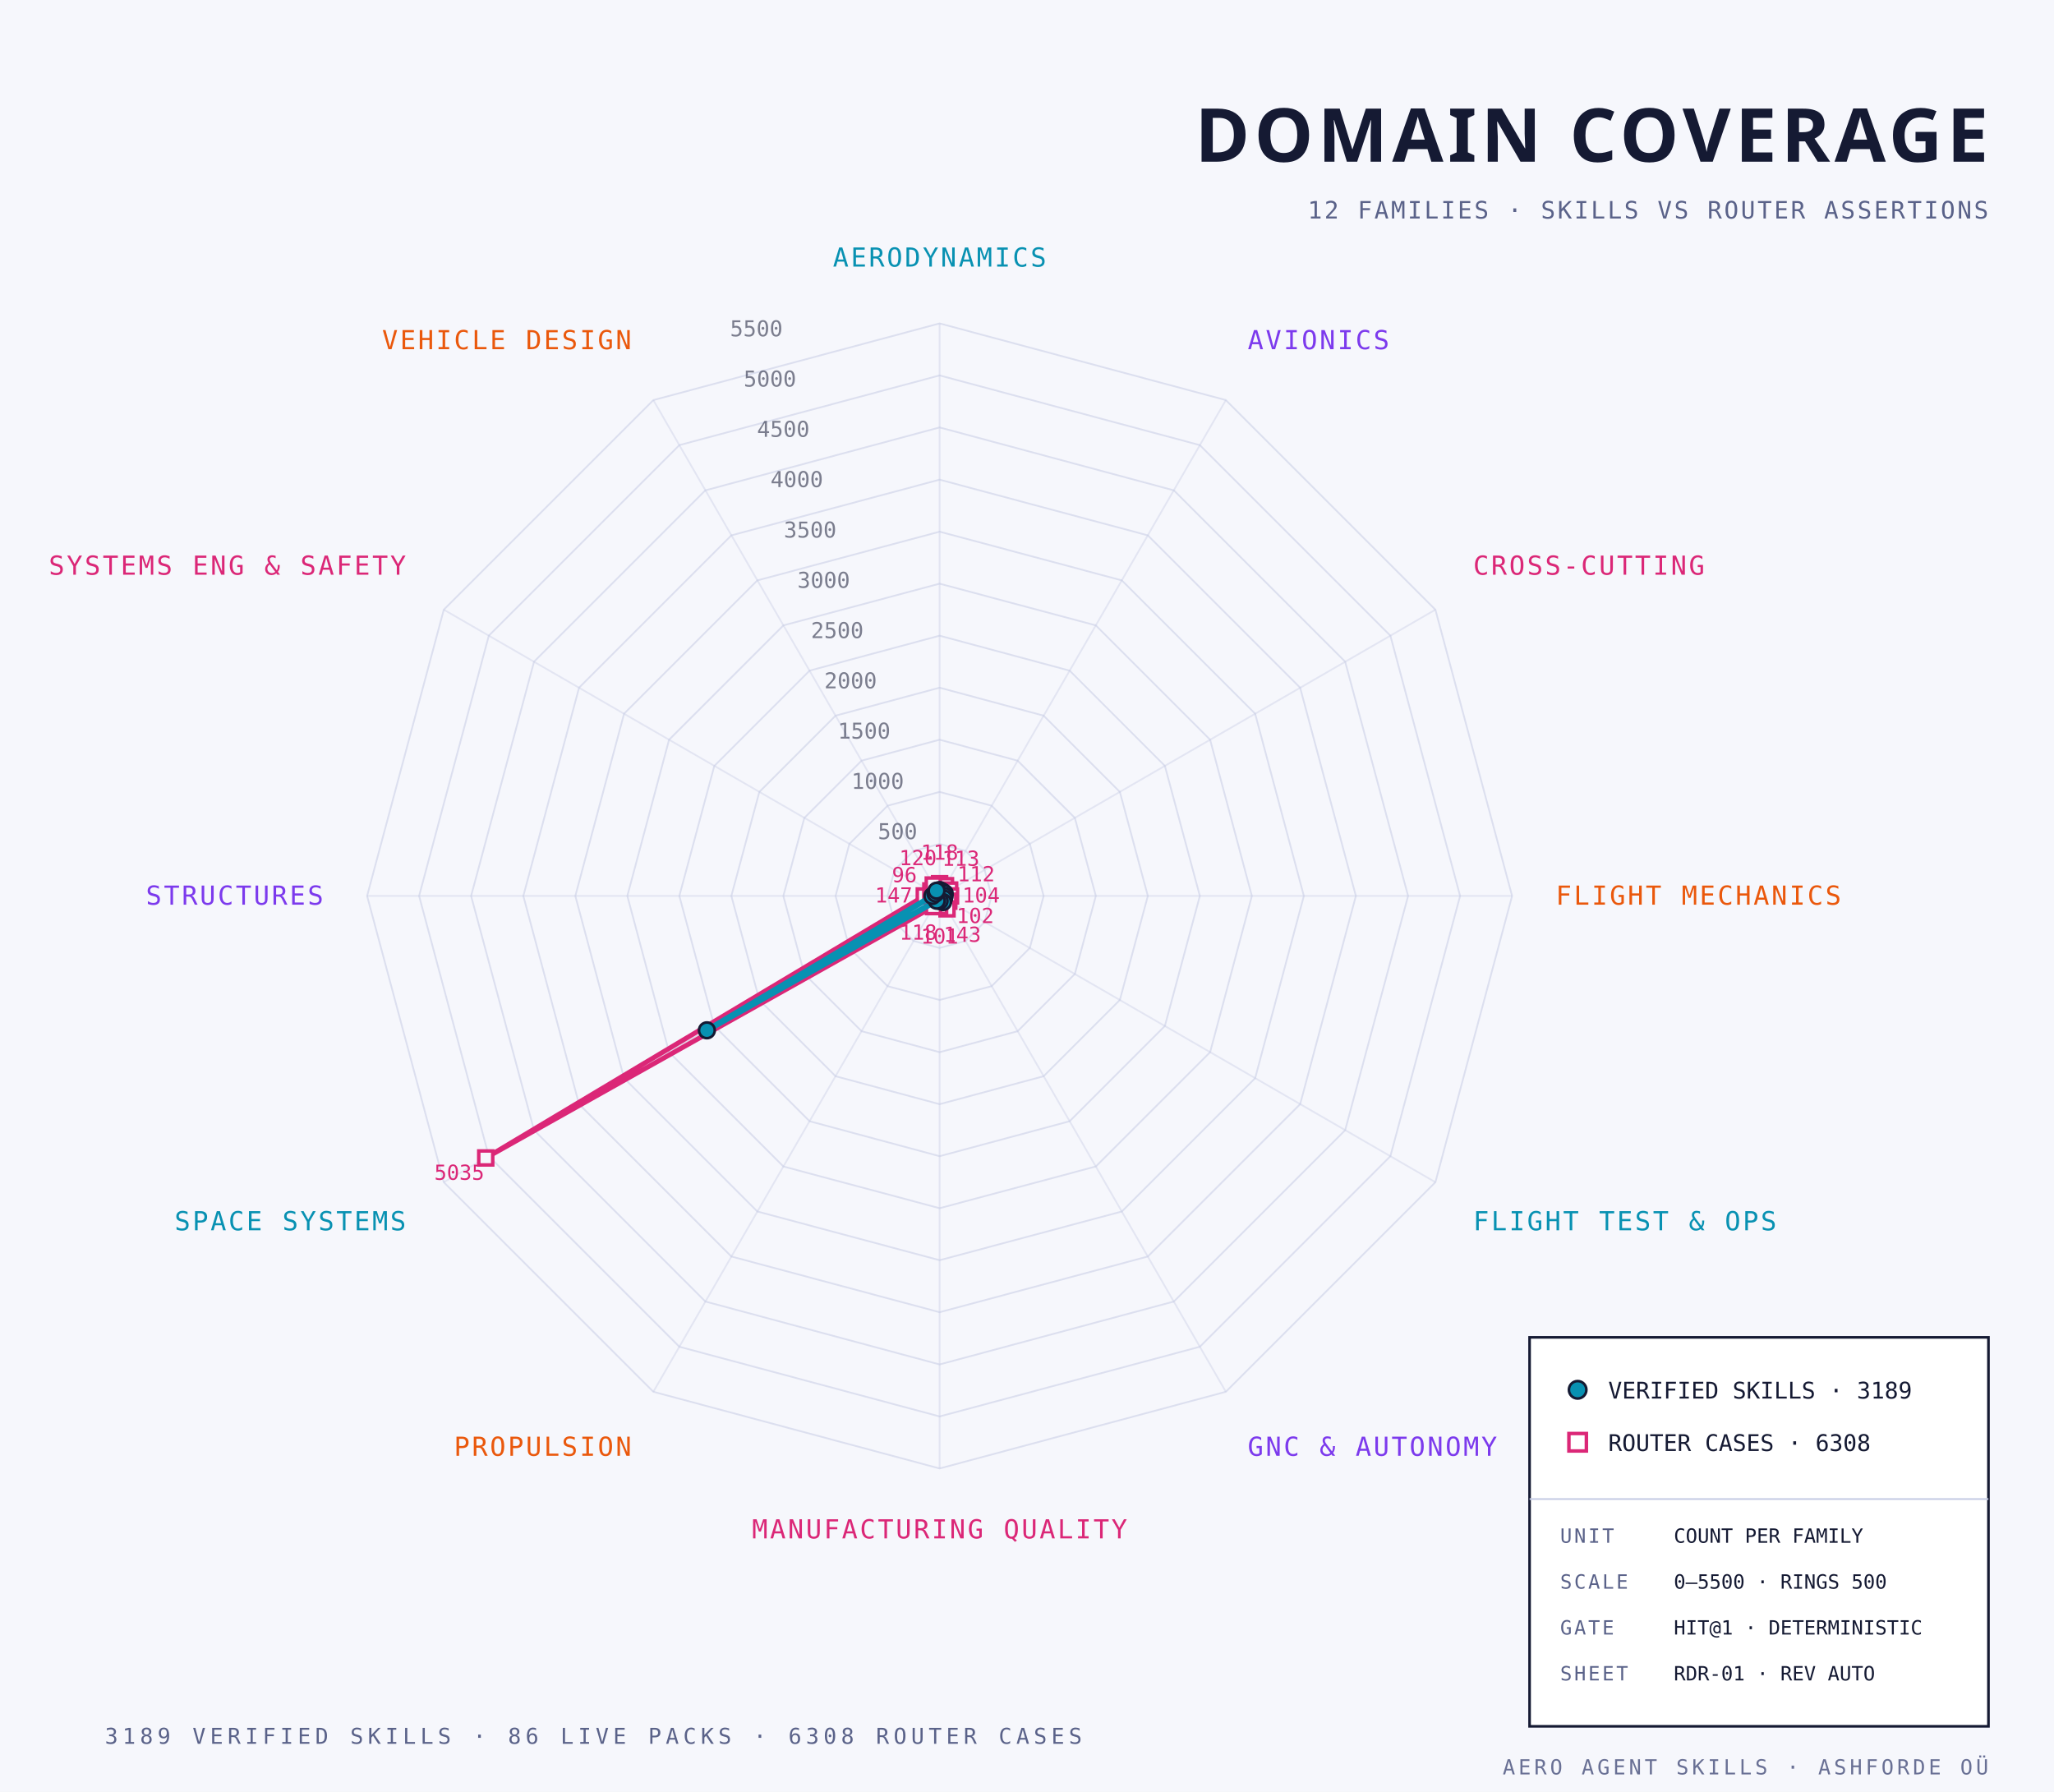
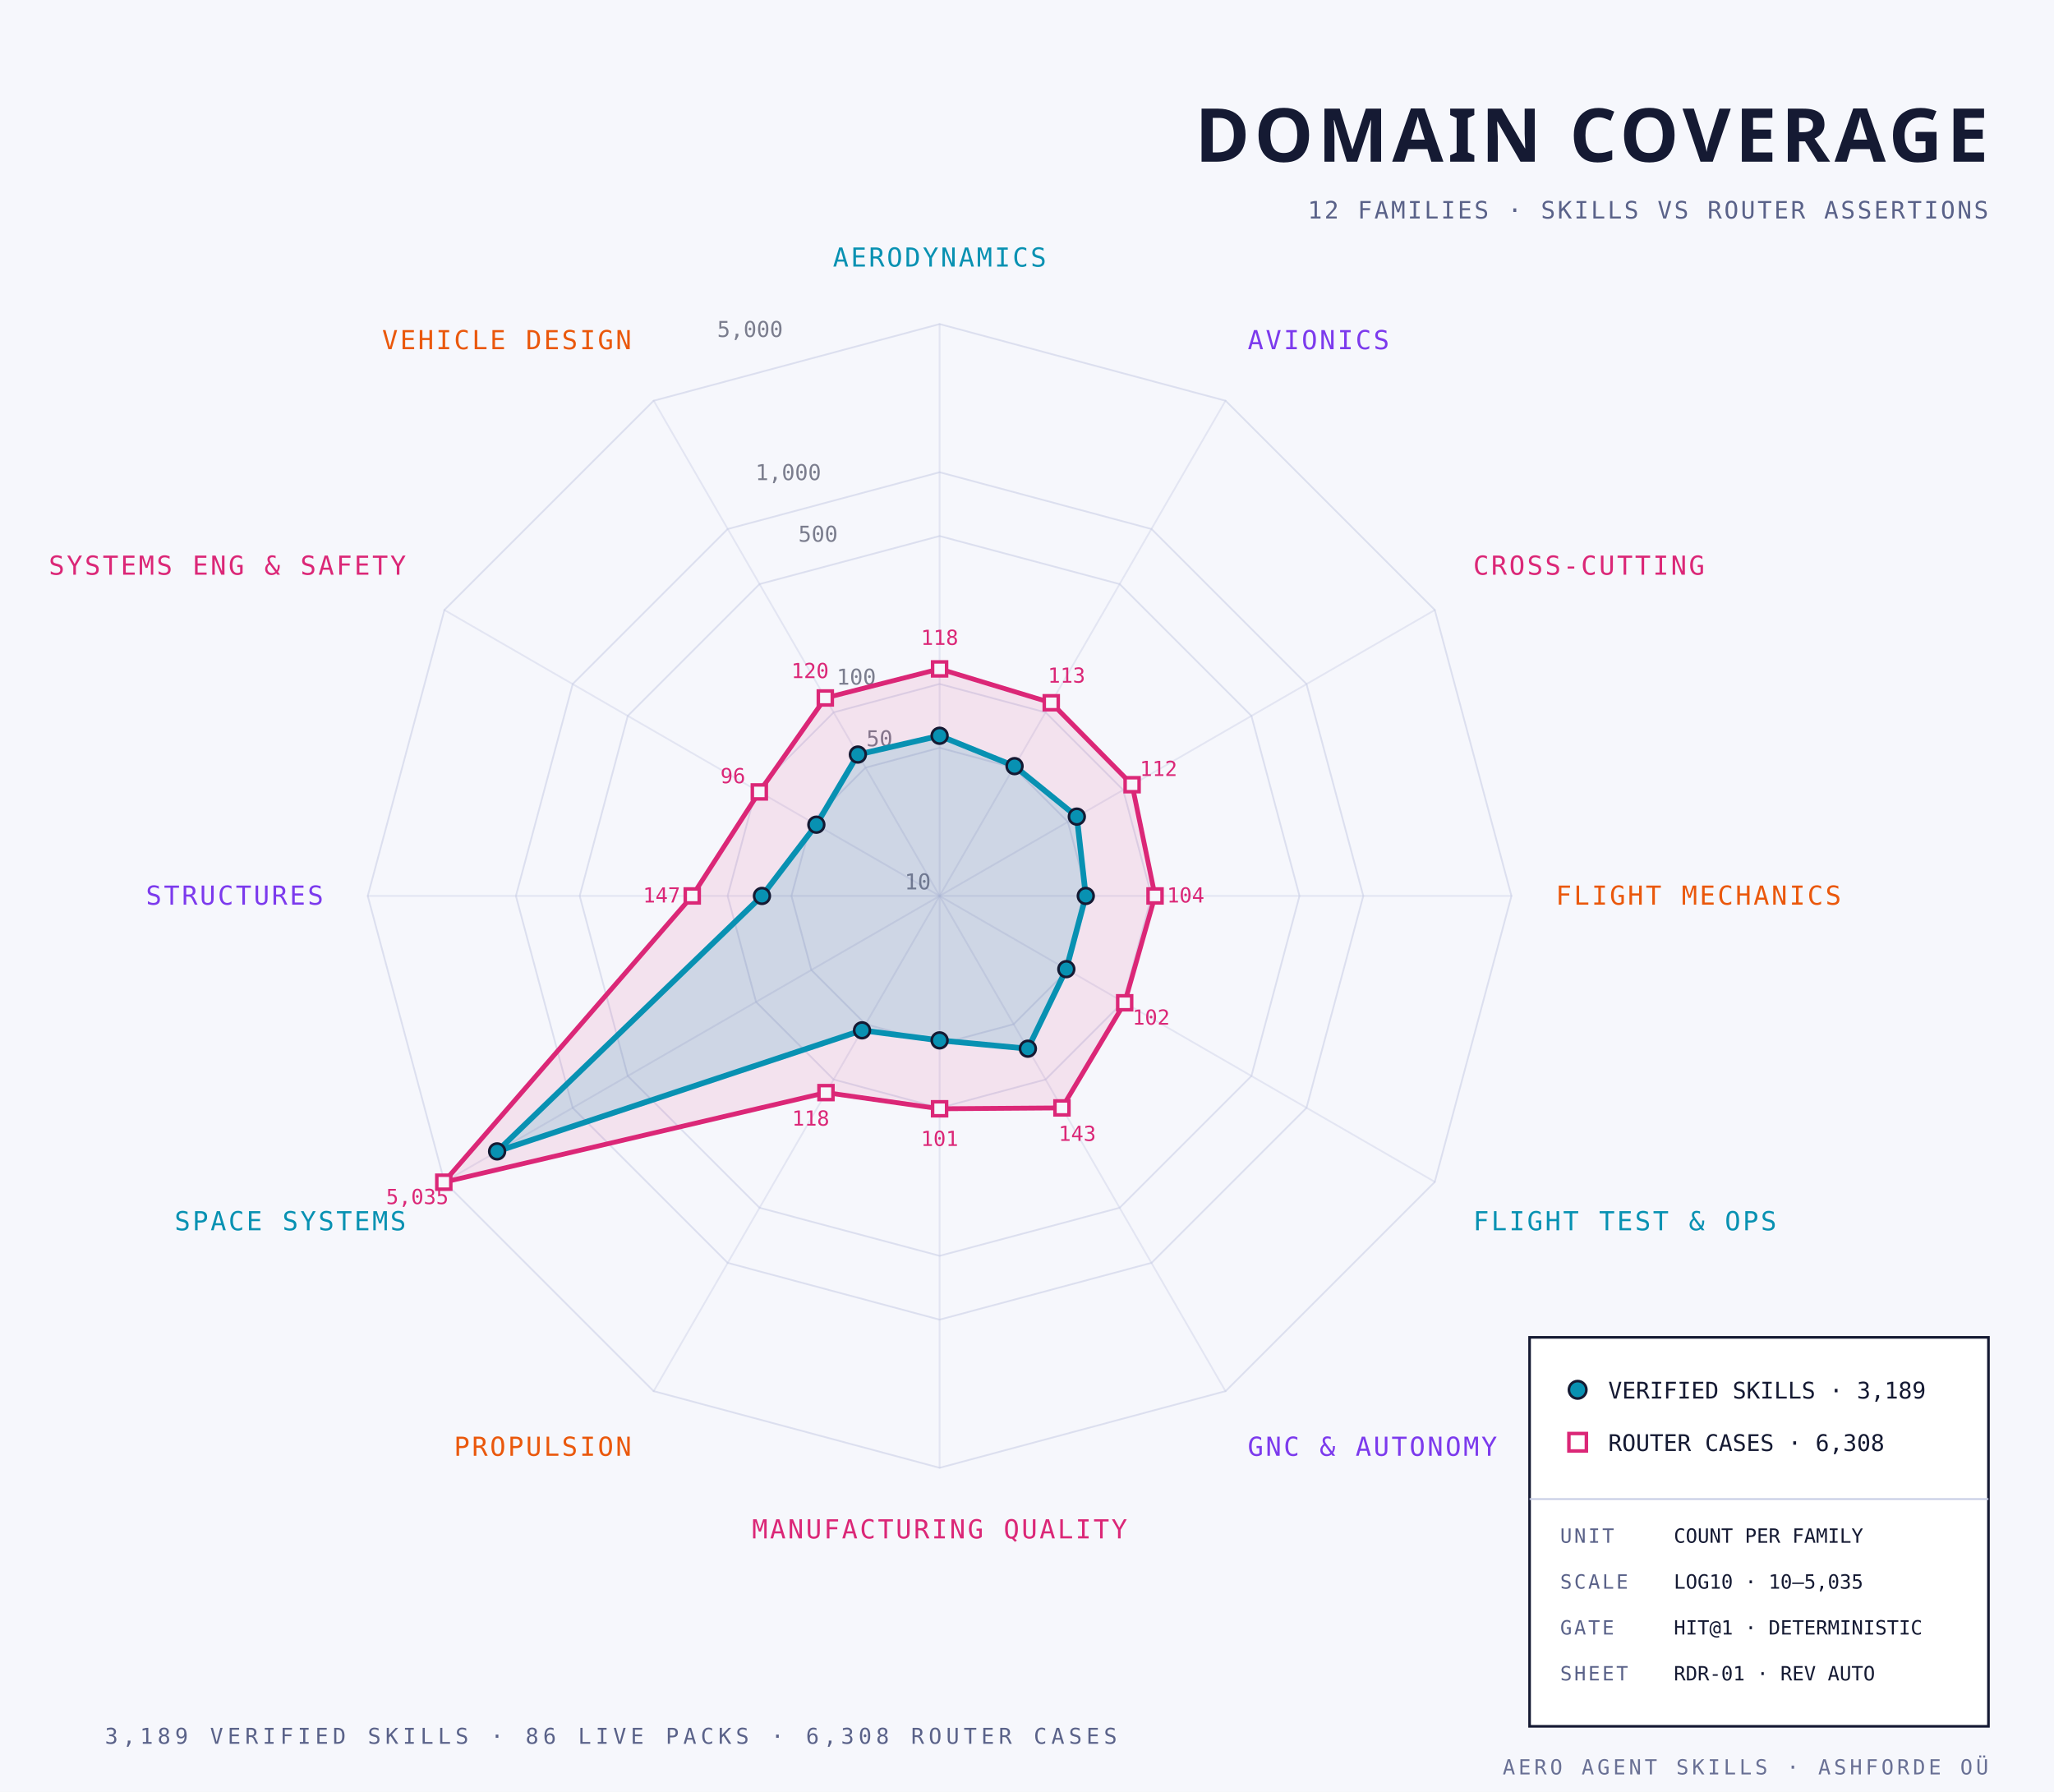
<svg xmlns="http://www.w3.org/2000/svg" width="940" height="820" viewBox="0 0 940 820">
  <style>
    .mono { font-family: "JetBrains Mono", "IBM Plex Mono", "Menlo", monospace; }
    .cond { font-family: "Barlow Condensed", "DIN Condensed", "Arial Narrow", sans-serif; font-weight: 700; text-transform: uppercase; }
    .serif { font-family: "Instrument Serif", Georgia, serif; font-style: italic; }
  </style>
  <rect width="940" height="820" fill="#f6f7fc" />
-   <polygon points="430.0,386.2 441.9,389.4 450.6,398.1 453.8,410.0 450.6,421.9 441.9,430.6 430.0,433.8 418.1,430.6 409.4,421.9 406.2,410.0 409.4,398.1 418.1,389.4" fill="none" stroke="#c6cce4" stroke-width="0.8" stroke-opacity="0.55" />
-   <polygon points="430.0,362.4 453.8,368.7 471.3,386.2 477.6,410.0 471.3,433.8 453.8,451.3 430.0,457.6 406.2,451.3 388.7,433.8 382.4,410.0 388.7,386.2 406.2,368.7" fill="none" stroke="#c6cce4" stroke-width="0.8" stroke-opacity="0.55" />
-   <polygon points="430.0,338.5 465.7,348.1 491.9,374.3 501.5,410.0 491.9,445.7 465.7,471.9 430.0,481.5 394.3,471.9 368.1,445.7 358.5,410.0 368.1,374.3 394.3,348.1" fill="none" stroke="#c6cce4" stroke-width="0.8" stroke-opacity="0.55" />
-   <polygon points="430.0,314.7 477.6,327.5 512.5,362.4 525.3,410.0 512.5,457.6 477.6,492.5 430.0,505.3 382.4,492.5 347.5,457.6 334.7,410.0 347.5,362.4 382.4,327.5" fill="none" stroke="#c6cce4" stroke-width="0.8" stroke-opacity="0.55" />
-   <polygon points="430.0,290.9 489.5,306.9 533.1,350.5 549.1,410.0 533.1,469.5 489.5,513.1 430.0,529.1 370.5,513.1 326.9,469.5 310.9,410.0 326.9,350.5 370.5,306.9" fill="none" stroke="#c6cce4" stroke-width="0.8" stroke-opacity="0.55" />
-   <polygon points="430.0,267.1 501.5,286.2 553.8,338.5 572.9,410.0 553.8,481.5 501.5,533.8 430.0,552.9 358.5,533.8 306.2,481.5 287.1,410.0 306.2,338.5 358.5,286.2" fill="none" stroke="#c6cce4" stroke-width="0.8" stroke-opacity="0.55" />
-   <polygon points="430.0,243.3 513.4,265.6 574.4,326.6 596.7,410.0 574.4,493.4 513.4,554.4 430.0,576.7 346.6,554.4 285.6,493.4 263.3,410.0 285.6,326.6 346.6,265.6" fill="none" stroke="#c6cce4" stroke-width="0.8" stroke-opacity="0.55" />
-   <polygon points="430.0,219.5 525.3,245.0 595.0,314.7 620.5,410.0 595.0,505.3 525.3,575.0 430.0,600.5 334.7,575.0 265.0,505.3 239.5,410.0 265.0,314.7 334.7,245.0" fill="none" stroke="#c6cce4" stroke-width="0.8" stroke-opacity="0.55" />
-   <polygon points="430.0,195.6 537.2,224.4 615.6,302.8 644.4,410.0 615.6,517.2 537.2,595.6 430.0,624.4 322.8,595.6 244.4,517.2 215.6,410.0 244.4,302.8 322.8,224.4" fill="none" stroke="#c6cce4" stroke-width="0.8" stroke-opacity="0.55" />
-   <polygon points="430.0,171.8 549.1,203.7 636.3,290.9 668.2,410.0 636.3,529.1 549.1,616.3 430.0,648.2 310.9,616.3 223.7,529.1 191.8,410.0 223.7,290.9 310.9,203.7" fill="none" stroke="#c6cce4" stroke-width="0.8" stroke-opacity="0.55" />
-   <polygon points="430.0,148.0 561.0,183.1 656.9,279.0 692.0,410.0 656.9,541.0 561.0,636.9 430.0,672.0 299.0,636.9 203.1,541.0 168.0,410.0 203.1,279.0 299.0,183.1" fill="none" stroke="#c6cce4" stroke-width="0.8" stroke-opacity="0.55" />
+   <polygon points="430.0,410.0 430.0,410.0 430.0,410.0 430.0,410.0 430.0,410.0 430.0,410.0 430.0,410.0 430.0,410.0 430.0,410.0 430.0,410.0 430.0,410.0 430.0,410.0" fill="none" stroke="#c6cce4" stroke-width="0.8" stroke-opacity="0.55" />
+   <polygon points="430.0,342.2 463.9,351.3 488.7,376.1 497.8,410.0 488.7,443.9 463.9,468.7 430.0,477.8 396.1,468.7 371.3,443.9 362.2,410.0 371.3,376.1 396.1,351.3" fill="none" stroke="#c6cce4" stroke-width="0.8" stroke-opacity="0.55" />
+   <polygon points="430.0,313.0 478.5,326.0 514.0,361.5 527.0,410.0 514.0,458.5 478.5,494.0 430.0,507.0 381.5,494.0 346.0,458.5 333.0,410.0 346.0,361.5 381.5,326.0" fill="none" stroke="#c6cce4" stroke-width="0.8" stroke-opacity="0.55" />
+   <polygon points="430.0,245.3 512.4,267.3 572.7,327.6 594.7,410.0 572.7,492.4 512.4,552.7 430.0,574.7 347.6,552.7 287.3,492.4 265.3,410.0 287.3,327.6 347.6,267.3" fill="none" stroke="#c6cce4" stroke-width="0.8" stroke-opacity="0.55" />
+   <polygon points="430.0,216.1 527.0,242.1 597.9,313.0 623.9,410.0 597.9,507.0 527.0,577.9 430.0,603.9 333.0,577.9 262.1,507.0 236.1,410.0 262.1,313.0 333.0,242.1" fill="none" stroke="#c6cce4" stroke-width="0.8" stroke-opacity="0.55" />
+   <polygon points="430.0,148.3 560.9,183.4 656.6,279.1 691.7,410.0 656.6,540.9 560.9,636.6 430.0,671.7 299.1,636.6 203.4,540.9 168.3,410.0 203.4,279.1 299.1,183.4" fill="none" stroke="#c6cce4" stroke-width="0.8" stroke-opacity="0.55" />
  <line x1="430" y1="410" x2="430.0" y2="148.0" stroke="#c6cce4" stroke-width="0.8" stroke-opacity="0.4" />
  <line x1="430" y1="410" x2="561.0" y2="183.1" stroke="#c6cce4" stroke-width="0.8" stroke-opacity="0.4" />
  <line x1="430" y1="410" x2="656.9" y2="279.0" stroke="#c6cce4" stroke-width="0.8" stroke-opacity="0.4" />
  <line x1="430" y1="410" x2="692.0" y2="410.0" stroke="#c6cce4" stroke-width="0.8" stroke-opacity="0.4" />
  <line x1="430" y1="410" x2="656.9" y2="541.0" stroke="#c6cce4" stroke-width="0.8" stroke-opacity="0.4" />
  <line x1="430" y1="410" x2="561.0" y2="636.9" stroke="#c6cce4" stroke-width="0.8" stroke-opacity="0.4" />
  <line x1="430" y1="410" x2="430.0" y2="672.0" stroke="#c6cce4" stroke-width="0.8" stroke-opacity="0.4" />
  <line x1="430" y1="410" x2="299.0" y2="636.9" stroke="#c6cce4" stroke-width="0.8" stroke-opacity="0.4" />
  <line x1="430" y1="410" x2="203.1" y2="541.0" stroke="#c6cce4" stroke-width="0.8" stroke-opacity="0.4" />
  <line x1="430" y1="410" x2="168.0" y2="410.0" stroke="#c6cce4" stroke-width="0.8" stroke-opacity="0.4" />
  <line x1="430" y1="410" x2="203.1" y2="279.0" stroke="#c6cce4" stroke-width="0.8" stroke-opacity="0.4" />
  <line x1="430" y1="410" x2="299.0" y2="183.1" stroke="#c6cce4" stroke-width="0.8" stroke-opacity="0.4" />
-   <text class="mono" x="419.8" y="384.0" text-anchor="end" font-size="10" fill="#151a33" opacity="0.55">500</text>
-   <text class="mono" x="413.7" y="361.0" text-anchor="end" font-size="10" fill="#151a33" opacity="0.55">1000</text>
-   <text class="mono" x="407.5" y="338.0" text-anchor="end" font-size="10" fill="#151a33" opacity="0.55">1500</text>
-   <text class="mono" x="401.3" y="315.0" text-anchor="end" font-size="10" fill="#151a33" opacity="0.55">2000</text>
-   <text class="mono" x="395.2" y="292.0" text-anchor="end" font-size="10" fill="#151a33" opacity="0.55">2500</text>
-   <text class="mono" x="389.0" y="269.0" text-anchor="end" font-size="10" fill="#151a33" opacity="0.55">3000</text>
-   <text class="mono" x="382.8" y="246.0" text-anchor="end" font-size="10" fill="#151a33" opacity="0.55">3500</text>
-   <text class="mono" x="376.7" y="222.9" text-anchor="end" font-size="10" fill="#151a33" opacity="0.55">4000</text>
-   <text class="mono" x="370.5" y="199.9" text-anchor="end" font-size="10" fill="#151a33" opacity="0.55">4500</text>
-   <text class="mono" x="364.4" y="176.9" text-anchor="end" font-size="10" fill="#151a33" opacity="0.55">5000</text>
-   <text class="mono" x="358.2" y="153.9" text-anchor="end" font-size="10" fill="#151a33" opacity="0.55">5500</text>
+   <text class="mono" x="426.0" y="407.0" text-anchor="end" font-size="10" fill="#151a33" opacity="0.55">10</text>
+   <text class="mono" x="408.5" y="341.5" text-anchor="end" font-size="10" fill="#151a33" opacity="0.55">50</text>
+   <text class="mono" x="400.9" y="313.3" text-anchor="end" font-size="10" fill="#151a33" opacity="0.55">100</text>
+   <text class="mono" x="383.4" y="247.9" text-anchor="end" font-size="10" fill="#151a33" opacity="0.55">500</text>
+   <text class="mono" x="375.8" y="219.7" text-anchor="end" font-size="10" fill="#151a33" opacity="0.55">1,000</text>
+   <text class="mono" x="358.3" y="154.2" text-anchor="end" font-size="10" fill="#151a33" opacity="0.55">5,000</text>
  <text class="mono" x="430.0" y="122.0" text-anchor="middle" font-size="12" fill="#0891b2" letter-spacing="1">AERODYNAMICS</text>
  <text class="mono" x="571.0" y="159.8" text-anchor="start" font-size="12" fill="#7c3aed" letter-spacing="1">AVIONICS</text>
  <text class="mono" x="674.2" y="263.0" text-anchor="start" font-size="12" fill="#db2777" letter-spacing="1">CROSS-CUTTING</text>
  <text class="mono" x="712.0" y="414.0" text-anchor="start" font-size="12" fill="#ea580c" letter-spacing="1">FLIGHT MECHANICS</text>
  <text class="mono" x="674.2" y="563.0" text-anchor="start" font-size="12" fill="#0891b2" letter-spacing="1">FLIGHT TEST &amp; OPS</text>
  <text class="mono" x="571.0" y="666.2" text-anchor="start" font-size="12" fill="#7c3aed" letter-spacing="1">GNC &amp; AUTONOMY</text>
  <text class="mono" x="430.0" y="704.0" text-anchor="middle" font-size="12" fill="#db2777" letter-spacing="1">MANUFACTURING QUALITY</text>
  <text class="mono" x="289.0" y="666.2" text-anchor="end" font-size="12" fill="#ea580c" letter-spacing="1">PROPULSION</text>
  <text class="mono" x="185.8" y="563.0" text-anchor="end" font-size="12" fill="#0891b2" letter-spacing="1">SPACE SYSTEMS</text>
  <text class="mono" x="148.0" y="414.0" text-anchor="end" font-size="12" fill="#7c3aed" letter-spacing="1">STRUCTURES</text>
  <text class="mono" x="185.8" y="263.0" text-anchor="end" font-size="12" fill="#db2777" letter-spacing="1">SYSTEMS ENG &amp; SAFETY</text>
  <text class="mono" x="289.0" y="159.8" text-anchor="end" font-size="12" fill="#ea580c" letter-spacing="1">VEHICLE DESIGN</text>
-   <polygon points="430.0,404.4 432.7,405.3 434.6,407.3 435.0,410.0 434.2,412.4 433.4,415.9 430.0,414.8 427.2,414.9 222.3,529.9 423.0,410.0 426.0,407.7 427.1,405.0" fill="#db2777" fill-opacity="0.10" stroke="#db2777" stroke-width="2.2" />
-   <rect x="426.8" y="401.2" width="6.4" height="6.4" fill="#f6f7fc" stroke="#db2777" stroke-width="1.6" />
-   <rect x="429.5" y="402.1" width="6.4" height="6.4" fill="#f6f7fc" stroke="#db2777" stroke-width="1.6" />
-   <rect x="431.4" y="404.1" width="6.4" height="6.4" fill="#f6f7fc" stroke="#db2777" stroke-width="1.6" />
-   <rect x="431.8" y="406.8" width="6.4" height="6.4" fill="#f6f7fc" stroke="#db2777" stroke-width="1.6" />
-   <rect x="431.0" y="409.2" width="6.4" height="6.4" fill="#f6f7fc" stroke="#db2777" stroke-width="1.6" />
-   <rect x="430.2" y="412.7" width="6.4" height="6.4" fill="#f6f7fc" stroke="#db2777" stroke-width="1.6" />
-   <rect x="426.8" y="411.6" width="6.4" height="6.4" fill="#f6f7fc" stroke="#db2777" stroke-width="1.6" />
-   <rect x="424.0" y="411.7" width="6.4" height="6.4" fill="#f6f7fc" stroke="#db2777" stroke-width="1.6" />
-   <rect x="219.1" y="526.7" width="6.4" height="6.4" fill="#f6f7fc" stroke="#db2777" stroke-width="1.6" />
-   <rect x="419.8" y="406.8" width="6.4" height="6.4" fill="#f6f7fc" stroke="#db2777" stroke-width="1.6" />
-   <rect x="422.8" y="404.5" width="6.4" height="6.4" fill="#f6f7fc" stroke="#db2777" stroke-width="1.6" />
-   <rect x="423.9" y="401.8" width="6.4" height="6.4" fill="#f6f7fc" stroke="#db2777" stroke-width="1.6" />
-   <polygon points="430.0,407.3 431.2,407.9 432.3,408.7 432.3,410.0 432.0,411.2 431.6,412.8 430.0,412.3 428.7,412.2 323.5,471.5 426.7,410.0 428.1,408.9 428.6,407.6" fill="#0891b2" fill-opacity="0.16" stroke="#0891b2" stroke-width="2.6" />
-   <circle cx="430.0" cy="407.3" r="3.6" fill="#0891b2" stroke="#151a33" stroke-width="1.2" />
-   <circle cx="431.2" cy="407.9" r="3.6" fill="#0891b2" stroke="#151a33" stroke-width="1.2" />
-   <circle cx="432.3" cy="408.7" r="3.6" fill="#0891b2" stroke="#151a33" stroke-width="1.2" />
-   <circle cx="432.3" cy="410.0" r="3.6" fill="#0891b2" stroke="#151a33" stroke-width="1.2" />
-   <circle cx="432.0" cy="411.2" r="3.6" fill="#0891b2" stroke="#151a33" stroke-width="1.2" />
-   <circle cx="431.6" cy="412.8" r="3.6" fill="#0891b2" stroke="#151a33" stroke-width="1.2" />
-   <circle cx="430.0" cy="412.3" r="3.6" fill="#0891b2" stroke="#151a33" stroke-width="1.2" />
-   <circle cx="428.7" cy="412.2" r="3.6" fill="#0891b2" stroke="#151a33" stroke-width="1.2" />
-   <circle cx="323.5" cy="471.5" r="3.6" fill="#0891b2" stroke="#151a33" stroke-width="1.2" />
-   <circle cx="426.7" cy="410.0" r="3.6" fill="#0891b2" stroke="#151a33" stroke-width="1.2" />
-   <circle cx="428.1" cy="408.9" r="3.6" fill="#0891b2" stroke="#151a33" stroke-width="1.2" />
-   <circle cx="428.6" cy="407.6" r="3.6" fill="#0891b2" stroke="#151a33" stroke-width="1.2" />
-   <text class="mono" x="430.0" y="393.4" text-anchor="middle" font-size="9.5" fill="#db2777">118</text>
-   <text class="mono" x="439.7" y="396.2" text-anchor="middle" font-size="9.5" fill="#db2777">113</text>
-   <text class="mono" x="446.7" y="403.3" text-anchor="middle" font-size="9.5" fill="#db2777">112</text>
-   <text class="mono" x="449.0" y="413.0" text-anchor="middle" font-size="9.5" fill="#db2777">104</text>
-   <text class="mono" x="446.3" y="422.4" text-anchor="middle" font-size="9.5" fill="#db2777">102</text>
-   <text class="mono" x="440.4" y="431.0" text-anchor="middle" font-size="9.5" fill="#db2777">143</text>
-   <text class="mono" x="430.0" y="431.8" text-anchor="middle" font-size="9.5" fill="#db2777">101</text>
-   <text class="mono" x="420.2" y="430.0" text-anchor="middle" font-size="9.5" fill="#db2777">118</text>
-   <text class="mono" x="210.2" y="539.9" text-anchor="middle" font-size="9.5" fill="#db2777">5035</text>
-   <text class="mono" x="409.0" y="413.0" text-anchor="middle" font-size="9.5" fill="#db2777">147</text>
-   <text class="mono" x="413.9" y="403.7" text-anchor="middle" font-size="9.5" fill="#db2777">96</text>
-   <text class="mono" x="420.1" y="395.9" text-anchor="middle" font-size="9.5" fill="#db2777">120</text>
+   <polygon points="430.0,306.1 481.1,321.6 518.1,359.1 528.6,410.0 514.7,458.9 486.0,507.0 430.0,507.4 378.0,500.0 203.1,541.0 316.8,410.0 347.5,362.4 377.7,319.4" fill="#db2777" fill-opacity="0.10" stroke="#db2777" stroke-width="2.2" />
+   <rect x="426.8" y="302.9" width="6.4" height="6.4" fill="#f6f7fc" stroke="#db2777" stroke-width="1.6" />
+   <rect x="477.9" y="318.4" width="6.4" height="6.4" fill="#f6f7fc" stroke="#db2777" stroke-width="1.6" />
+   <rect x="514.9" y="355.9" width="6.4" height="6.4" fill="#f6f7fc" stroke="#db2777" stroke-width="1.6" />
+   <rect x="525.4" y="406.8" width="6.4" height="6.4" fill="#f6f7fc" stroke="#db2777" stroke-width="1.6" />
+   <rect x="511.5" y="455.7" width="6.4" height="6.4" fill="#f6f7fc" stroke="#db2777" stroke-width="1.6" />
+   <rect x="482.8" y="503.8" width="6.4" height="6.4" fill="#f6f7fc" stroke="#db2777" stroke-width="1.6" />
+   <rect x="426.8" y="504.2" width="6.4" height="6.4" fill="#f6f7fc" stroke="#db2777" stroke-width="1.6" />
+   <rect x="374.8" y="496.8" width="6.4" height="6.4" fill="#f6f7fc" stroke="#db2777" stroke-width="1.6" />
+   <rect x="199.9" y="537.8" width="6.4" height="6.4" fill="#f6f7fc" stroke="#db2777" stroke-width="1.6" />
+   <rect x="313.6" y="406.8" width="6.4" height="6.4" fill="#f6f7fc" stroke="#db2777" stroke-width="1.6" />
+   <rect x="344.3" y="359.2" width="6.4" height="6.4" fill="#f6f7fc" stroke="#db2777" stroke-width="1.6" />
+   <rect x="374.5" y="316.2" width="6.4" height="6.4" fill="#f6f7fc" stroke="#db2777" stroke-width="1.6" />
+   <polygon points="430.0,336.7 464.3,350.6 492.8,373.7 496.9,410.0 488.0,443.5 470.4,479.9 430.0,476.1 394.5,471.5 227.5,526.9 348.7,410.0 373.6,377.4 392.6,345.3" fill="#0891b2" fill-opacity="0.16" stroke="#0891b2" stroke-width="2.6" />
+   <circle cx="430.0" cy="336.7" r="3.6" fill="#0891b2" stroke="#151a33" stroke-width="1.2" />
+   <circle cx="464.3" cy="350.6" r="3.6" fill="#0891b2" stroke="#151a33" stroke-width="1.2" />
+   <circle cx="492.8" cy="373.7" r="3.6" fill="#0891b2" stroke="#151a33" stroke-width="1.2" />
+   <circle cx="496.9" cy="410.0" r="3.6" fill="#0891b2" stroke="#151a33" stroke-width="1.2" />
+   <circle cx="488.0" cy="443.5" r="3.6" fill="#0891b2" stroke="#151a33" stroke-width="1.2" />
+   <circle cx="470.4" cy="479.9" r="3.6" fill="#0891b2" stroke="#151a33" stroke-width="1.2" />
+   <circle cx="430.0" cy="476.1" r="3.6" fill="#0891b2" stroke="#151a33" stroke-width="1.2" />
+   <circle cx="394.5" cy="471.5" r="3.6" fill="#0891b2" stroke="#151a33" stroke-width="1.2" />
+   <circle cx="227.5" cy="526.9" r="3.6" fill="#0891b2" stroke="#151a33" stroke-width="1.2" />
+   <circle cx="348.7" cy="410.0" r="3.6" fill="#0891b2" stroke="#151a33" stroke-width="1.2" />
+   <circle cx="373.6" cy="377.4" r="3.6" fill="#0891b2" stroke="#151a33" stroke-width="1.2" />
+   <circle cx="392.6" cy="345.3" r="3.6" fill="#0891b2" stroke="#151a33" stroke-width="1.2" />
+   <text class="mono" x="430.0" y="295.1" text-anchor="middle" font-size="9.5" fill="#db2777">118</text>
+   <text class="mono" x="488.1" y="312.4" text-anchor="middle" font-size="9.5" fill="#db2777">113</text>
+   <text class="mono" x="530.2" y="355.1" text-anchor="middle" font-size="9.5" fill="#db2777">112</text>
+   <text class="mono" x="542.6" y="413.0" text-anchor="middle" font-size="9.5" fill="#db2777">104</text>
+   <text class="mono" x="526.8" y="468.9" text-anchor="middle" font-size="9.5" fill="#db2777">102</text>
+   <text class="mono" x="493.0" y="522.1" text-anchor="middle" font-size="9.5" fill="#db2777">143</text>
+   <text class="mono" x="430.0" y="524.4" text-anchor="middle" font-size="9.5" fill="#db2777">101</text>
+   <text class="mono" x="371.0" y="515.1" text-anchor="middle" font-size="9.5" fill="#db2777">118</text>
+   <text class="mono" x="191.0" y="551.0" text-anchor="middle" font-size="9.5" fill="#db2777">5,035</text>
+   <text class="mono" x="302.8" y="413.0" text-anchor="middle" font-size="9.5" fill="#db2777">147</text>
+   <text class="mono" x="335.4" y="358.4" text-anchor="middle" font-size="9.5" fill="#db2777">96</text>
+   <text class="mono" x="370.7" y="310.3" text-anchor="middle" font-size="9.5" fill="#db2777">120</text>
  <text class="cond" x="910.0" y="74.0" text-anchor="end" font-size="34" fill="#151a33" letter-spacing="2">DOMAIN COVERAGE</text>
  <text class="mono" x="910.0" y="100.0" text-anchor="end" font-size="11" fill="#5a6289" letter-spacing="1">12 FAMILIES · SKILLS VS ROUTER ASSERTIONS</text>
  <rect x="700" y="612" width="210" height="178" fill="#ffffff" stroke="#151a33" stroke-width="1.2" />
  <line x1="700" y1="686" x2="910" y2="686" stroke="#c6cce4" stroke-width="0.8" />
  <circle cx="722" cy="636" r="4" fill="#0891b2" stroke="#151a33" stroke-width="1.2" />
-   <text class="mono" x="736.0" y="640.0" text-anchor="start" font-size="10.5" fill="#151a33">VERIFIED SKILLS · 3189</text>
+   <text class="mono" x="736.0" y="640.0" text-anchor="start" font-size="10.5" fill="#151a33">VERIFIED SKILLS · 3,189</text>
  <rect x="718" y="656" width="8" height="8" fill="none" stroke="#db2777" stroke-width="1.6" />
-   <text class="mono" x="736.0" y="664.0" text-anchor="start" font-size="10.5" fill="#151a33">ROUTER CASES · 6308</text>
+   <text class="mono" x="736.0" y="664.0" text-anchor="start" font-size="10.5" fill="#151a33">ROUTER CASES · 6,308</text>
  <text class="mono" x="714.0" y="706.0" text-anchor="start" font-size="9" fill="#5a6289" letter-spacing="1">UNIT</text>
  <text class="mono" x="766.0" y="706.0" text-anchor="start" font-size="9" fill="#151a33">COUNT PER FAMILY</text>
  <text class="mono" x="714.0" y="727.0" text-anchor="start" font-size="9" fill="#5a6289" letter-spacing="1">SCALE</text>
-   <text class="mono" x="766.0" y="727.0" text-anchor="start" font-size="9" fill="#151a33">0–5500 · RINGS 500</text>
+   <text class="mono" x="766.0" y="727.0" text-anchor="start" font-size="9" fill="#151a33">LOG10 · 10–5,035</text>
  <text class="mono" x="714.0" y="748.0" text-anchor="start" font-size="9" fill="#5a6289" letter-spacing="1">GATE</text>
  <text class="mono" x="766.0" y="748.0" text-anchor="start" font-size="9" fill="#151a33">HIT@1 · DETERMINISTIC</text>
  <text class="mono" x="714.0" y="769.0" text-anchor="start" font-size="9" fill="#5a6289" letter-spacing="1">SHEET</text>
  <text class="mono" x="766.0" y="769.0" text-anchor="start" font-size="9" fill="#151a33">RDR-01 · REV AUTO</text>
-   <text class="mono" x="48.0" y="798.0" text-anchor="start" font-size="10" fill="#5a6289" letter-spacing="2">3189 VERIFIED SKILLS · 86 LIVE PACKS · 6308 ROUTER CASES</text>
+   <text class="mono" x="48.0" y="798.0" text-anchor="start" font-size="10" fill="#5a6289" letter-spacing="2">3,189 VERIFIED SKILLS · 86 LIVE PACKS · 6,308 ROUTER CASES</text>
  <text class="mono" x="910.0" y="812.0" text-anchor="end" font-size="9.5" fill="#5a6289" letter-spacing="1.5" opacity="0.9">AERO AGENT SKILLS · ASHFORDE OÜ</text>
</svg>
